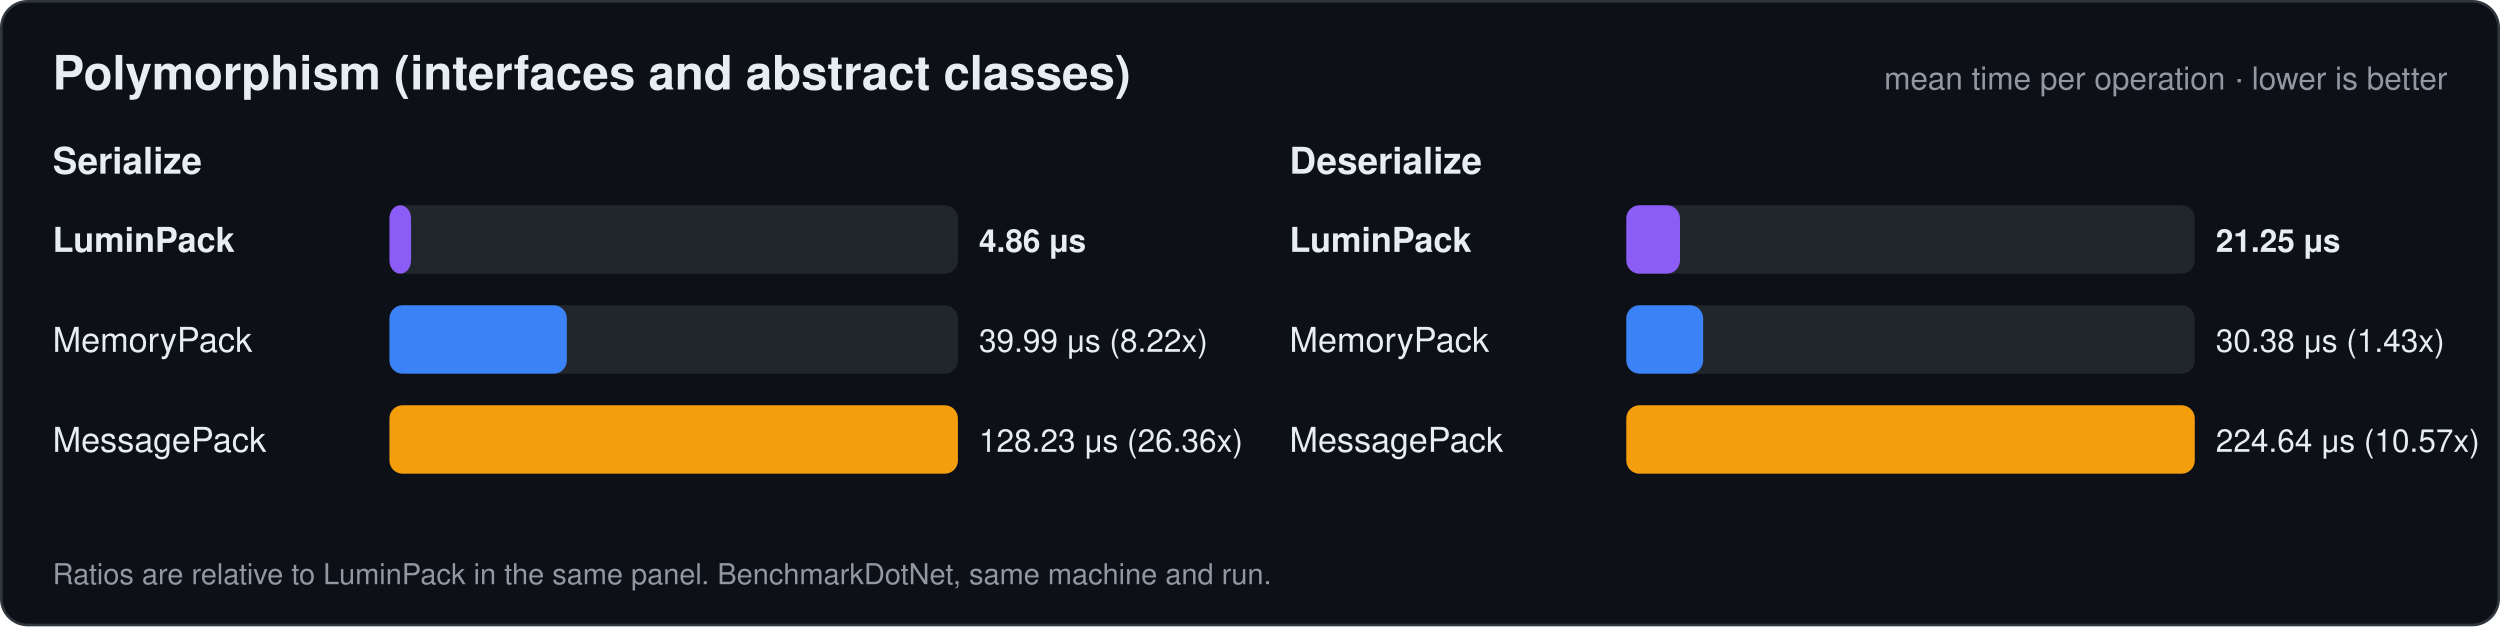
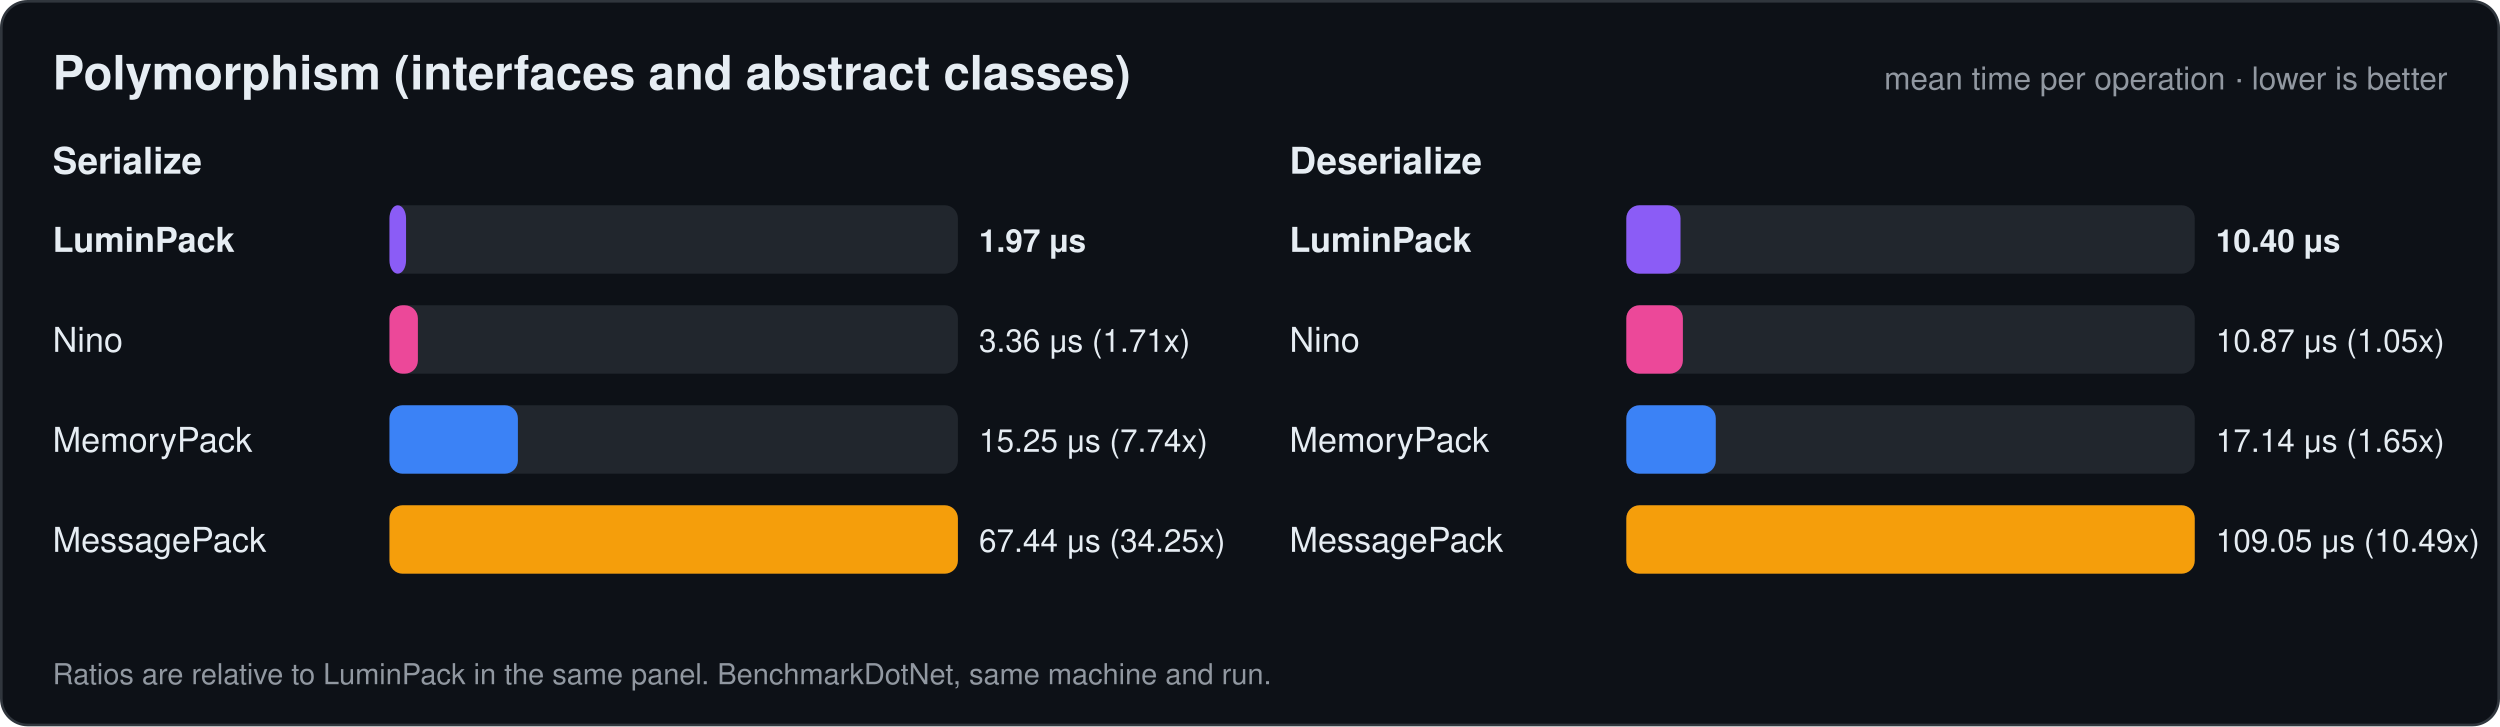
- <svg xmlns="http://www.w3.org/2000/svg" width="950" height="238" viewBox="0 0 950 238" font-family="-apple-system,BlinkMacSystemFont,Segoe UI,Helvetica,Arial,sans-serif">
-   <rect x="0.5" y="0.5" width="949" height="237" rx="10" fill="#0D1117" stroke="#30363D" />
+ <svg xmlns="http://www.w3.org/2000/svg" width="950" height="276" viewBox="0 0 950 276" font-family="-apple-system,BlinkMacSystemFont,Segoe UI,Helvetica,Arial,sans-serif">
+   <rect x="0.5" y="0.5" width="949" height="275" rx="10" fill="#0D1117" stroke="#30363D" />
  <text x="20" y="34" font-size="18" font-weight="600" fill="#E6EDF3">Polymorphism (interfaces and abstract classes)</text>
  <text x="930" y="34" font-size="12" text-anchor="end" fill="#9198A1">mean time per operation · lower is better</text>
  <text x="20" y="66" font-size="14" font-weight="600" fill="#E6EDF3">Serialize</text>
  <text x="20" y="95.7" font-size="13" font-weight="700" fill="#E6EDF3">LuminPack</text>
  <rect x="148" y="78" width="216" height="26" rx="5" fill="#21262D" />
-   <rect x="148" y="78" width="8.2" height="26" rx="5" fill="#8B5CF6" />
-   <text x="372" y="95.7" font-size="12" font-weight="700" fill="#E6EDF3">4.86 μs</text>
-   <text x="20" y="133.7" font-size="13" font-weight="400" fill="#E6EDF3">MemoryPack</text>
+   <rect x="148" y="78" width="6.3" height="26" rx="5" fill="#8B5CF6" />
+   <text x="372" y="95.7" font-size="12" font-weight="700" fill="#E6EDF3">1.97 μs</text>
+   <text x="20" y="133.7" font-size="13" font-weight="400" fill="#E6EDF3">Nino</text>
  <rect x="148" y="116" width="216" height="26" rx="5" fill="#21262D" />
-   <rect x="148" y="116" width="67.4" height="26" rx="5" fill="#3B82F6" />
-   <text x="372" y="133.7" font-size="12" font-weight="400" fill="#E6EDF3">39.99 μs  (8.22x)</text>
-   <text x="20" y="171.7" font-size="13" font-weight="400" fill="#E6EDF3">MessagePack</text>
+   <rect x="148" y="116" width="10.8" height="26" rx="5" fill="#EC4899" />
+   <text x="372" y="133.7" font-size="12" font-weight="400" fill="#E6EDF3">3.36 μs  (1.71x)</text>
+   <text x="20" y="171.7" font-size="13" font-weight="400" fill="#E6EDF3">MemoryPack</text>
  <rect x="148" y="154" width="216" height="26" rx="5" fill="#21262D" />
-   <rect x="148" y="154" width="216.0" height="26" rx="5" fill="#F59E0B" />
-   <text x="372" y="171.7" font-size="12" font-weight="400" fill="#E6EDF3">128.23 μs  (26.36x)</text>
+   <rect x="148" y="154" width="48.8" height="26" rx="5" fill="#3B82F6" />
+   <text x="372" y="171.7" font-size="12" font-weight="400" fill="#E6EDF3">15.25 μs  (7.74x)</text>
+   <text x="20" y="209.7" font-size="13" font-weight="400" fill="#E6EDF3">MessagePack</text>
+   <rect x="148" y="192" width="216" height="26" rx="5" fill="#21262D" />
+   <rect x="148" y="192" width="216.0" height="26" rx="5" fill="#F59E0B" />
+   <text x="372" y="209.7" font-size="12" font-weight="400" fill="#E6EDF3">67.44 μs  (34.25x)</text>
  <text x="490" y="66" font-size="14" font-weight="600" fill="#E6EDF3">Deserialize</text>
  <text x="490" y="95.7" font-size="13" font-weight="700" fill="#E6EDF3">LuminPack</text>
  <rect x="618" y="78" width="216" height="26" rx="5" fill="#21262D" />
-   <rect x="618" y="78" width="20.4" height="26" rx="5" fill="#8B5CF6" />
-   <text x="842" y="95.7" font-size="12" font-weight="700" fill="#E6EDF3">21.25 μs</text>
-   <text x="490" y="133.7" font-size="13" font-weight="400" fill="#E6EDF3">MemoryPack</text>
+   <rect x="618" y="78" width="20.6" height="26" rx="5" fill="#8B5CF6" />
+   <text x="842" y="95.7" font-size="12" font-weight="700" fill="#E6EDF3">10.40 μs</text>
+   <text x="490" y="133.7" font-size="13" font-weight="400" fill="#E6EDF3">Nino</text>
  <rect x="618" y="116" width="216" height="26" rx="5" fill="#21262D" />
-   <rect x="618" y="116" width="29.2" height="26" rx="5" fill="#3B82F6" />
-   <text x="842" y="133.7" font-size="12" font-weight="400" fill="#E6EDF3">30.38 μs  (1.43x)</text>
-   <text x="490" y="171.7" font-size="13" font-weight="400" fill="#E6EDF3">MessagePack</text>
+   <rect x="618" y="116" width="21.5" height="26" rx="5" fill="#EC4899" />
+   <text x="842" y="133.7" font-size="12" font-weight="400" fill="#E6EDF3">10.87 μs  (1.05x)</text>
+   <text x="490" y="171.7" font-size="13" font-weight="400" fill="#E6EDF3">MemoryPack</text>
  <rect x="618" y="154" width="216" height="26" rx="5" fill="#21262D" />
-   <rect x="618" y="154" width="216.0" height="26" rx="5" fill="#F59E0B" />
-   <text x="842" y="171.7" font-size="12" font-weight="400" fill="#E6EDF3">224.64 μs  (10.57x)</text>
-   <text x="20" y="222" font-size="11" fill="#9198A1">Ratios are relative to LuminPack in the same panel. BenchmarkDotNet, same machine and run.</text>
+   <rect x="618" y="154" width="34.0" height="26" rx="5" fill="#3B82F6" />
+   <text x="842" y="171.7" font-size="12" font-weight="400" fill="#E6EDF3">17.14 μs  (1.65x)</text>
+   <text x="490" y="209.7" font-size="13" font-weight="400" fill="#E6EDF3">MessagePack</text>
+   <rect x="618" y="192" width="216" height="26" rx="5" fill="#21262D" />
+   <rect x="618" y="192" width="216.0" height="26" rx="5" fill="#F59E0B" />
+   <text x="842" y="209.7" font-size="12" font-weight="400" fill="#E6EDF3">109.05 μs  (10.49x)</text>
+   <text x="20" y="260" font-size="11" fill="#9198A1">Ratios are relative to LuminPack in the same panel. BenchmarkDotNet, same machine and run.</text>
</svg>
